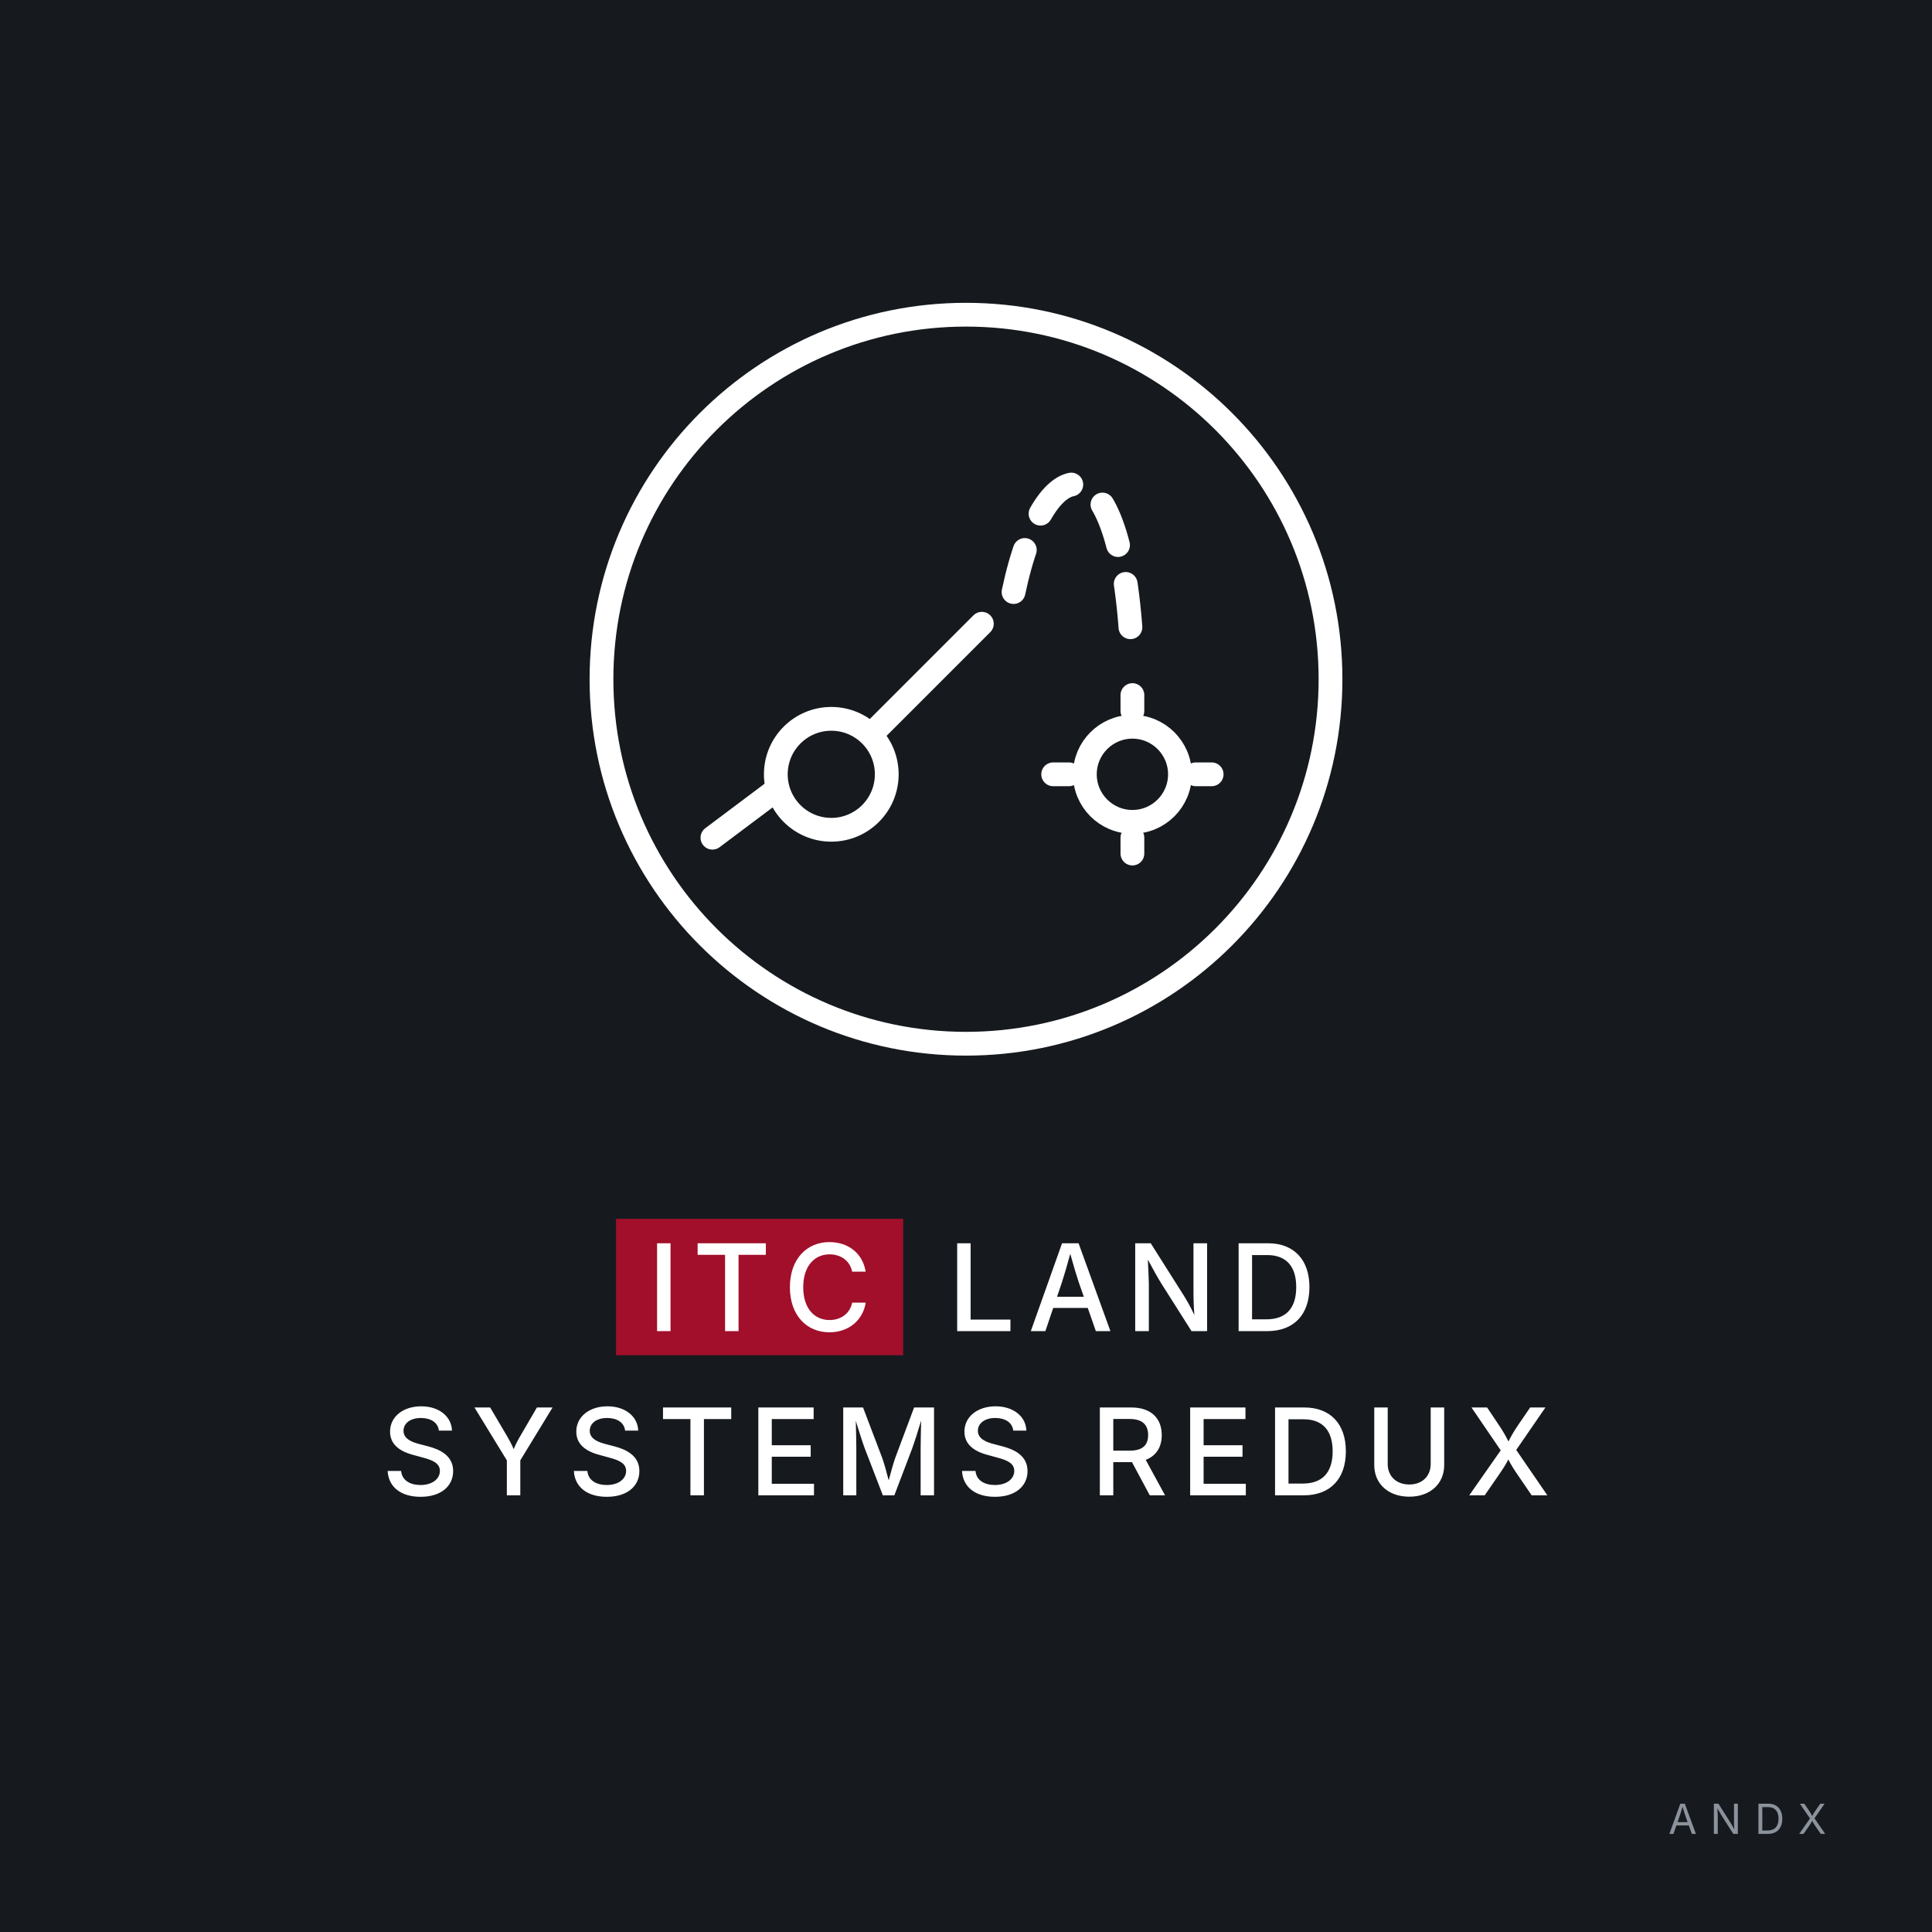
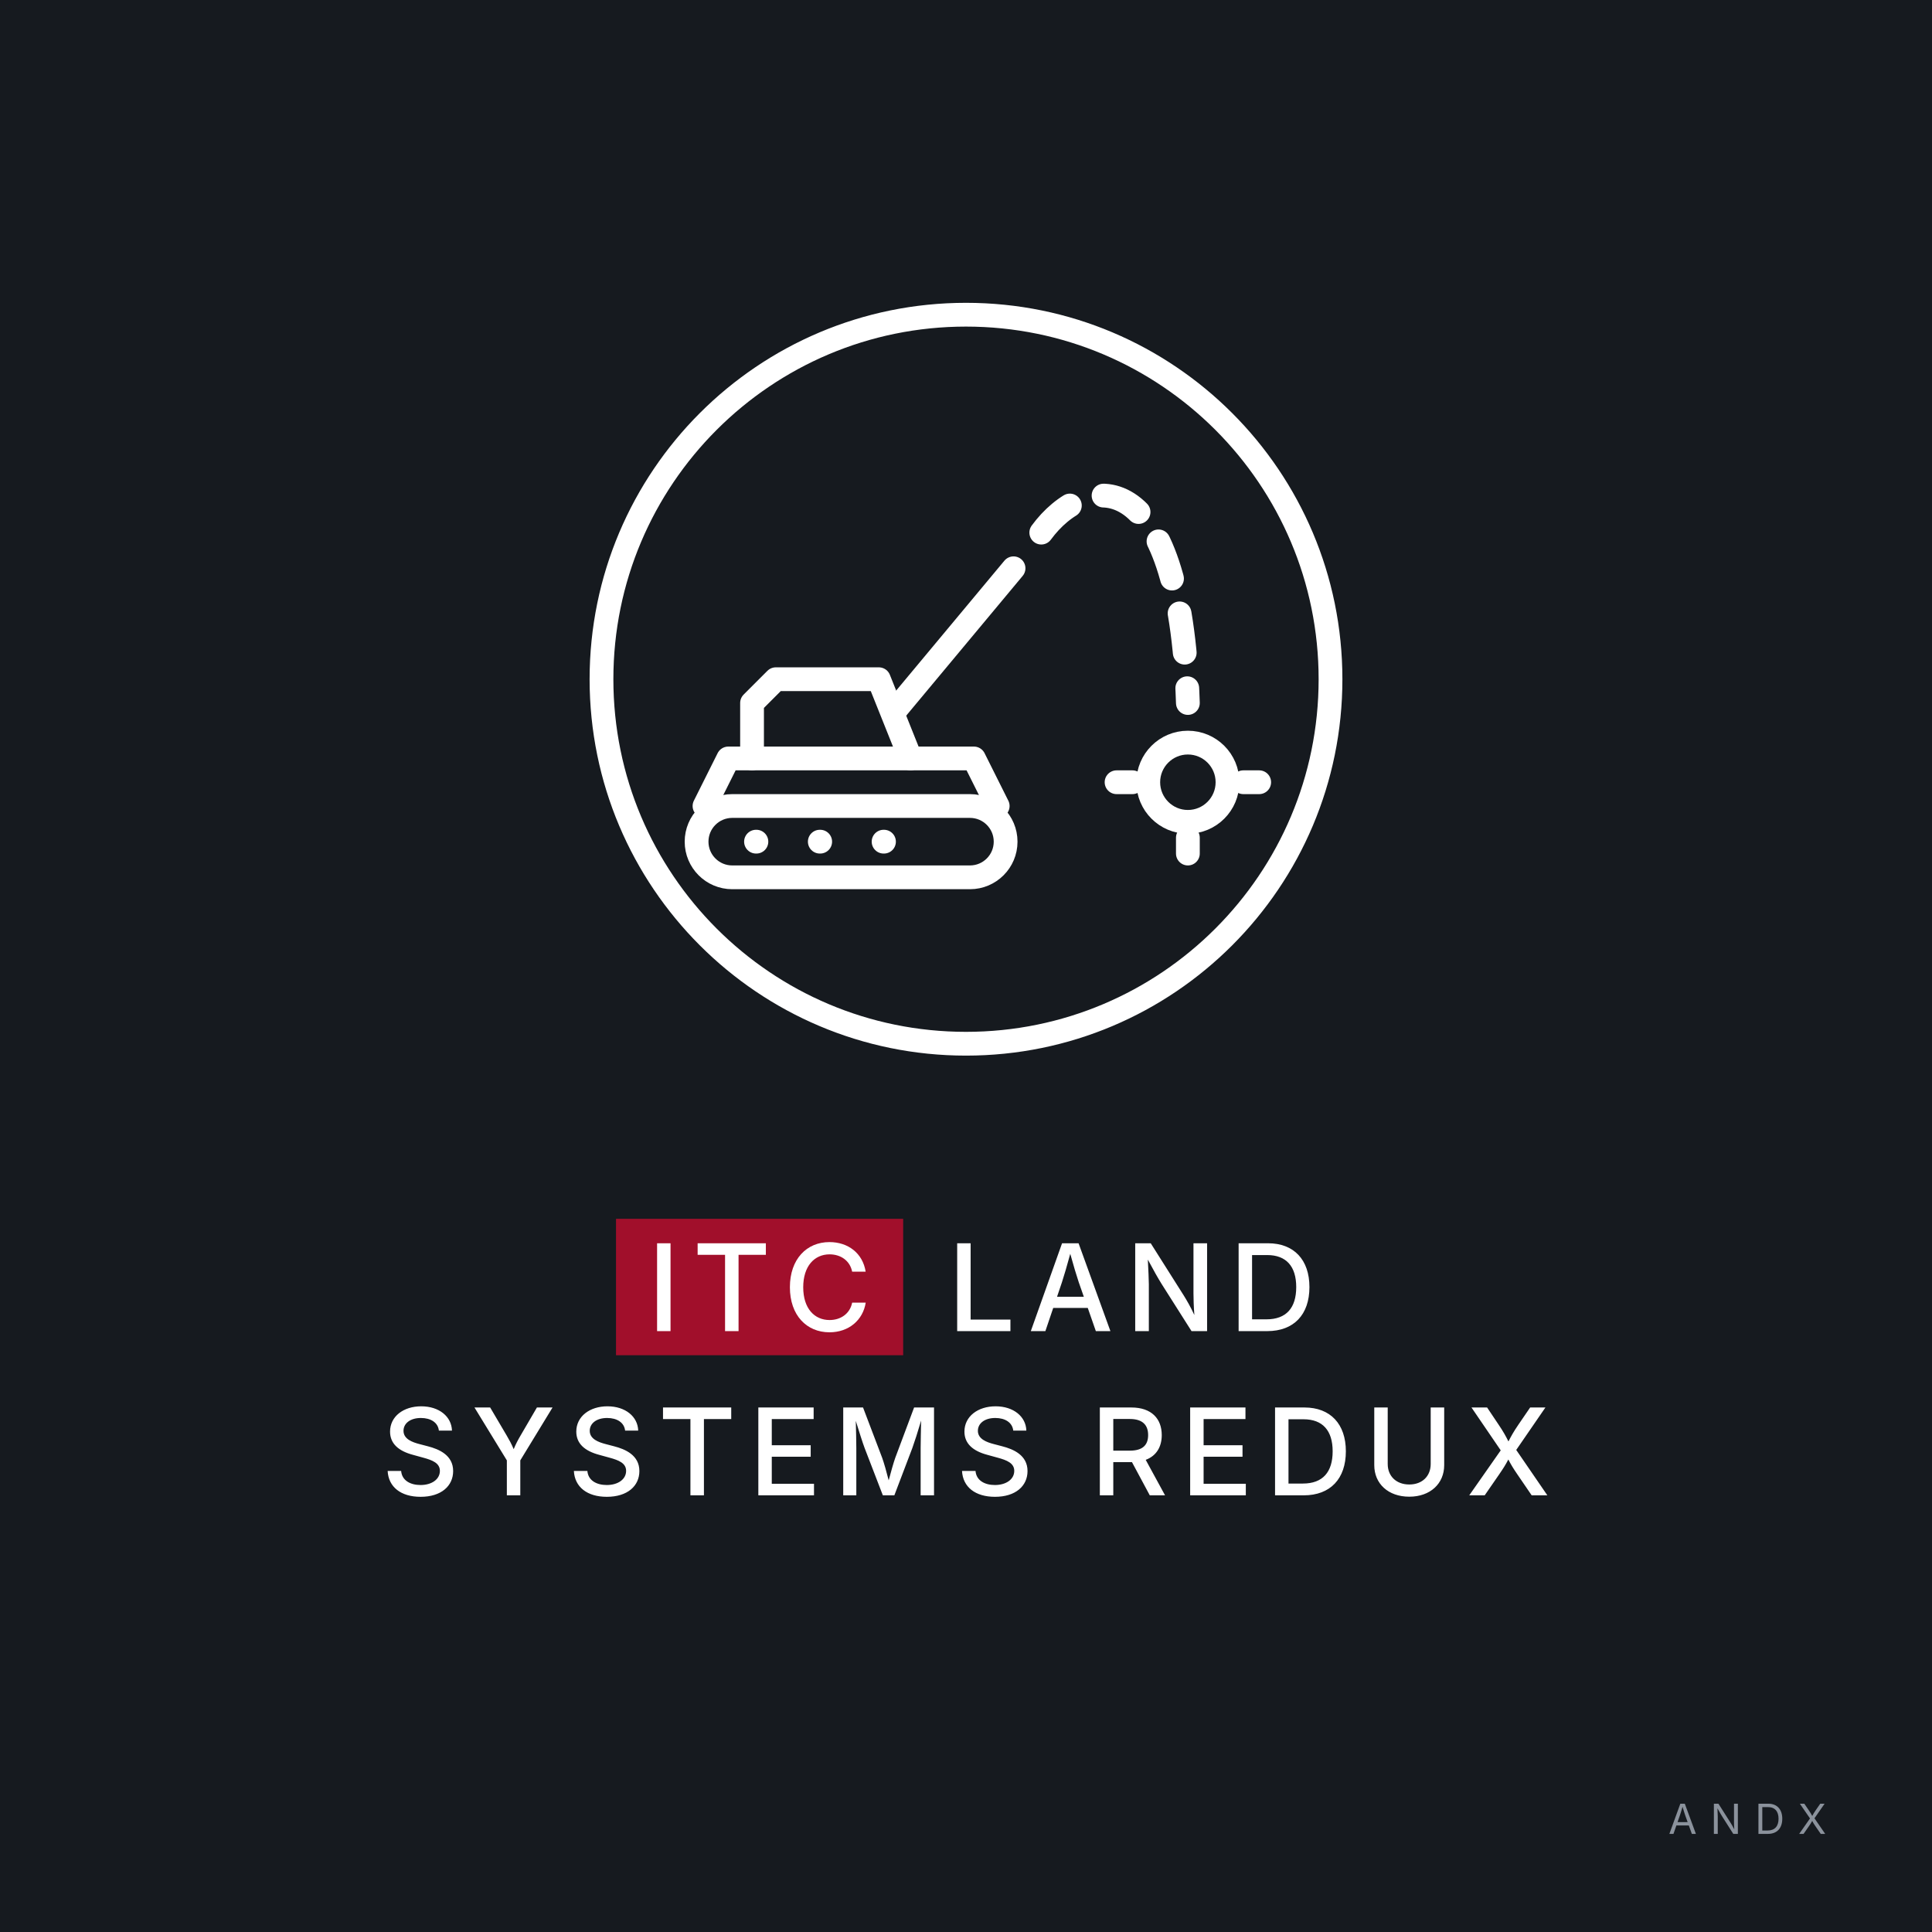
<svg xmlns="http://www.w3.org/2000/svg" width="1024" height="1024" viewBox="0 0 1024 1024">
  <rect width="1024" height="1024" fill="#161A1F" />
  <g transform="translate(302.00 150.00) scale(2.1)" color="#FFFFFF" fill="none" stroke="#FFFFFF" stroke-width="6" stroke-linecap="round" stroke-linejoin="round">
    <circle cx="100" cy="100" r="92" />
-     <circle cx="66" cy="124" r="14" />
-     <path d="M76 114 L104 86 M52 128 L36 140" />
-     <path d="M112 78 C120 40 140 38 142 96" stroke-dasharray="11 10" />
-     <circle cx="142" cy="124" r="12" />
-     <path d="M142 104 V108 M142 140 V144 M122 124 H126 M158 124 H162" />
+     <rect x="32" y="132" width="78" height="18" rx="9" />
+     <path d="M47 141 H95" stroke-dasharray="0.1 16" />
+     <path d="M34 132 L40 120 H102 L108 132" />
+     <path d="M46 120 V106 L52 100 H78 L86 120" />
+     <path d="M82 108 L112 72" />
+     <path d="M119 63 C130 48 154 44 156 106" stroke-dasharray="10 9" />
+     <circle cx="156" cy="126" r="10" />
+     <path d="M138 126 H142 M170 126 H174 M156 140 V144" />
  </g>
  <rect x="326.5" y="646.0" width="152.2" height="72.3" fill="#A10F2B" />
  <path fill="#FFFFFF" d="M355.394 658.957H348.269V705.52H355.394Z M369.762 665.082H384.294V705.52H391.45V665.082H405.919V658.957H369.762Z M439.631 706.145C449.912 706.145 457.412 699.645 458.85 690.426H451.662C450.475 696.364 445.506 699.645 439.694 699.645C431.725 699.645 425.725 693.582 425.725 682.27C425.725 671.02 431.694 664.832 439.694 664.832C445.506 664.832 450.475 668.082 451.662 674.02H458.819C457.256 664.145 449.444 658.332 439.631 658.332C427.569 658.332 418.662 667.332 418.662 682.27C418.662 697.145 427.537 706.145 439.631 706.145Z" />
  <path fill="#FFFFFF" d="M507.327 705.52H535.546V699.395H514.452V658.957H507.327Z M546.352 705.52H554.071L558.227 693.239H576.54L580.821 705.52H588.54L571.665 658.957H562.915ZM560.259 687.301 562.852 679.614C564.009 676.051 565.446 671.207 567.259 664.551C569.102 671.145 570.509 675.895 571.759 679.614L574.446 687.301Z M601.69 705.52H608.909V680.676C608.909 678.27 608.659 673.457 608.377 667.614C611.752 673.864 613.534 677.082 615.815 680.739L631.534 705.52H639.784V658.957H632.565V685.457C632.565 688.145 632.69 692.489 633.034 696.989C630.971 692.52 628.877 688.989 627.44 686.676L609.909 658.957H601.69Z M671.652 705.52C685.809 705.52 694.027 696.739 694.027 682.176C694.027 667.707 685.809 658.957 672.09 658.957H656.496V705.52ZM663.621 699.27V665.207H671.621C681.777 665.207 687.027 671.239 687.027 682.176C687.027 693.207 681.777 699.27 671.246 699.27Z" />
  <path fill="#FFFFFF" d="M222.928 793.341C233.866 793.341 240.178 787.591 240.178 779.685C240.178 771.279 232.709 768.091 226.772 766.56L222.241 765.372C218.678 764.435 213.866 762.779 213.866 758.372C213.866 754.435 217.428 751.56 223.084 751.56C228.366 751.56 232.147 753.997 232.616 758.247H239.553C239.334 750.841 232.803 745.372 223.241 745.372C213.866 745.372 206.741 750.716 206.741 758.779C206.741 765.154 211.241 769.06 218.866 771.091L224.303 772.591C229.303 773.935 233.147 775.529 233.147 779.591C233.147 784.091 228.803 787.091 222.897 787.091C217.522 787.091 213.022 784.716 212.616 779.622H205.459C205.897 788.122 212.459 793.341 222.928 793.341Z M268.641 792.56H275.766V774.029L292.859 745.997H284.578L275.922 760.841C274.547 763.185 273.422 765.279 272.266 768.091C271.109 765.341 269.984 763.279 268.547 760.841L259.797 745.997H251.484L268.641 774.029Z M321.634 793.341C332.572 793.341 338.884 787.591 338.884 779.685C338.884 771.279 331.416 768.091 325.478 766.56L320.947 765.372C317.384 764.435 312.572 762.779 312.572 758.372C312.572 754.435 316.134 751.56 321.791 751.56C327.072 751.56 330.853 753.997 331.322 758.247H338.259C338.041 750.841 331.509 745.372 321.947 745.372C312.572 745.372 305.447 750.716 305.447 758.779C305.447 765.154 309.947 769.06 317.572 771.091L323.009 772.591C328.009 773.935 331.853 775.529 331.853 779.591C331.853 784.091 327.509 787.091 321.603 787.091C316.228 787.091 311.728 784.716 311.322 779.622H304.166C304.603 788.122 311.166 793.341 321.634 793.341Z M351.409 752.122H365.941V792.56H373.097V752.122H387.566V745.997H351.409Z M401.934 792.56H431.434V786.435H409.059V772.091H429.684V765.997H409.059V752.122H431.247V745.997H401.934Z M446.928 792.56H453.866V767.497C453.866 763.935 453.709 757.966 453.584 753.091C455.366 758.841 457.209 764.685 458.272 767.497L467.928 792.56H474.022L483.553 767.497C484.616 764.591 486.553 758.591 488.209 752.935C488.116 758.122 487.959 764.06 487.959 767.497V792.56H495.053V745.997H484.491L474.491 772.716C473.584 775.279 472.116 780.466 471.022 784.622C469.959 780.372 468.491 775.216 467.584 772.716L457.428 745.997H446.928Z M527.359 793.341C538.297 793.341 544.609 787.591 544.609 779.685C544.609 771.279 537.141 768.091 531.203 766.56L526.672 765.372C523.109 764.435 518.297 762.779 518.297 758.372C518.297 754.435 521.859 751.56 527.516 751.56C532.797 751.56 536.578 753.997 537.047 758.247H543.984C543.766 750.841 537.234 745.372 527.672 745.372C518.297 745.372 511.172 750.716 511.172 758.779C511.172 765.154 515.672 769.06 523.297 771.091L528.734 772.591C533.734 773.935 537.578 775.529 537.578 779.591C537.578 784.091 533.234 787.091 527.328 787.091C521.953 787.091 517.453 784.716 517.047 779.622H509.891C510.328 788.122 516.891 793.341 527.359 793.341Z M582.941 792.56H590.066V774.966H599.566C599.691 774.966 599.847 774.966 599.972 774.966L609.409 792.56H617.503L607.253 773.747C612.909 771.622 615.753 766.872 615.753 760.622C615.753 752.029 610.409 745.997 599.628 745.997H582.941ZM590.066 768.872V752.091H598.816C605.691 752.091 608.534 755.372 608.534 760.622C608.534 765.841 605.691 768.872 598.878 768.872Z M630.809 792.56H660.309V786.435H637.934V772.091H658.559V765.997H637.934V752.122H660.122V745.997H630.809Z M690.959 792.56C705.116 792.56 713.334 783.779 713.334 769.216C713.334 754.747 705.116 745.997 691.397 745.997H675.803V792.56ZM682.928 786.31V752.247H690.928C701.084 752.247 706.334 758.279 706.334 769.216C706.334 780.247 701.084 786.31 690.553 786.31Z M746.953 793.279C758.078 793.279 765.453 786.341 765.453 776.56V745.997H758.297V775.966C758.297 782.247 753.953 786.81 746.953 786.81C739.922 786.81 735.516 782.247 735.516 775.966V745.997H728.391V776.56C728.391 786.341 735.734 793.279 746.953 793.279Z M778.728 792.56H786.916L794.603 781.435C796.947 778.029 798.041 776.247 799.447 773.56C800.884 776.31 801.916 778.06 804.228 781.435L811.822 792.56H820.134L803.634 768.497L819.103 745.997H811.009L804.728 755.185C802.166 758.966 801.009 761.06 799.509 763.997C798.009 761.029 796.916 758.997 794.353 755.185L788.197 745.997H779.916L795.416 768.716Z" />
  <path fill="#8B929C" d="M884.801 972.0H886.971L888.518 967.531H895.113L896.714 972.0H898.862L892.976 955.994H890.612ZM889.141 965.748 890.269 962.504C890.612 961.516 891.107 959.99 891.783 957.627C892.46 959.947 892.933 961.43 893.319 962.504L894.48 965.748Z M908.395 972.0H910.446V962.869C910.446 962.096 910.371 960.495 910.285 958.443C911.531 960.667 912.144 961.741 912.874 962.891L918.675 972.0H921.103V955.994H919.062V965.812C919.062 966.672 919.072 968.036 919.201 969.583C918.471 968.133 917.74 966.908 917.311 966.231L910.801 955.994H908.395Z M937.005 972.0C941.882 972.0 944.643 968.971 944.643 963.965C944.643 959.002 941.882 955.994 937.209 955.994H932.01V972.0ZM934.051 970.195V957.799H937.069C940.775 957.799 942.666 960.119 942.666 963.965C942.666 967.854 940.775 970.195 936.876 970.195Z M953.605 972.0H955.926L958.751 967.939C959.578 966.758 959.976 966.135 960.502 965.125C961.039 966.178 961.426 966.769 962.231 967.939L965.035 972.0H967.388L961.705 963.729L967.087 955.994H964.777L962.425 959.389C961.479 960.753 961.093 961.376 960.523 962.493C959.943 961.365 959.567 960.764 958.633 959.389L956.323 955.994H953.96L959.342 963.804Z" />
</svg>
